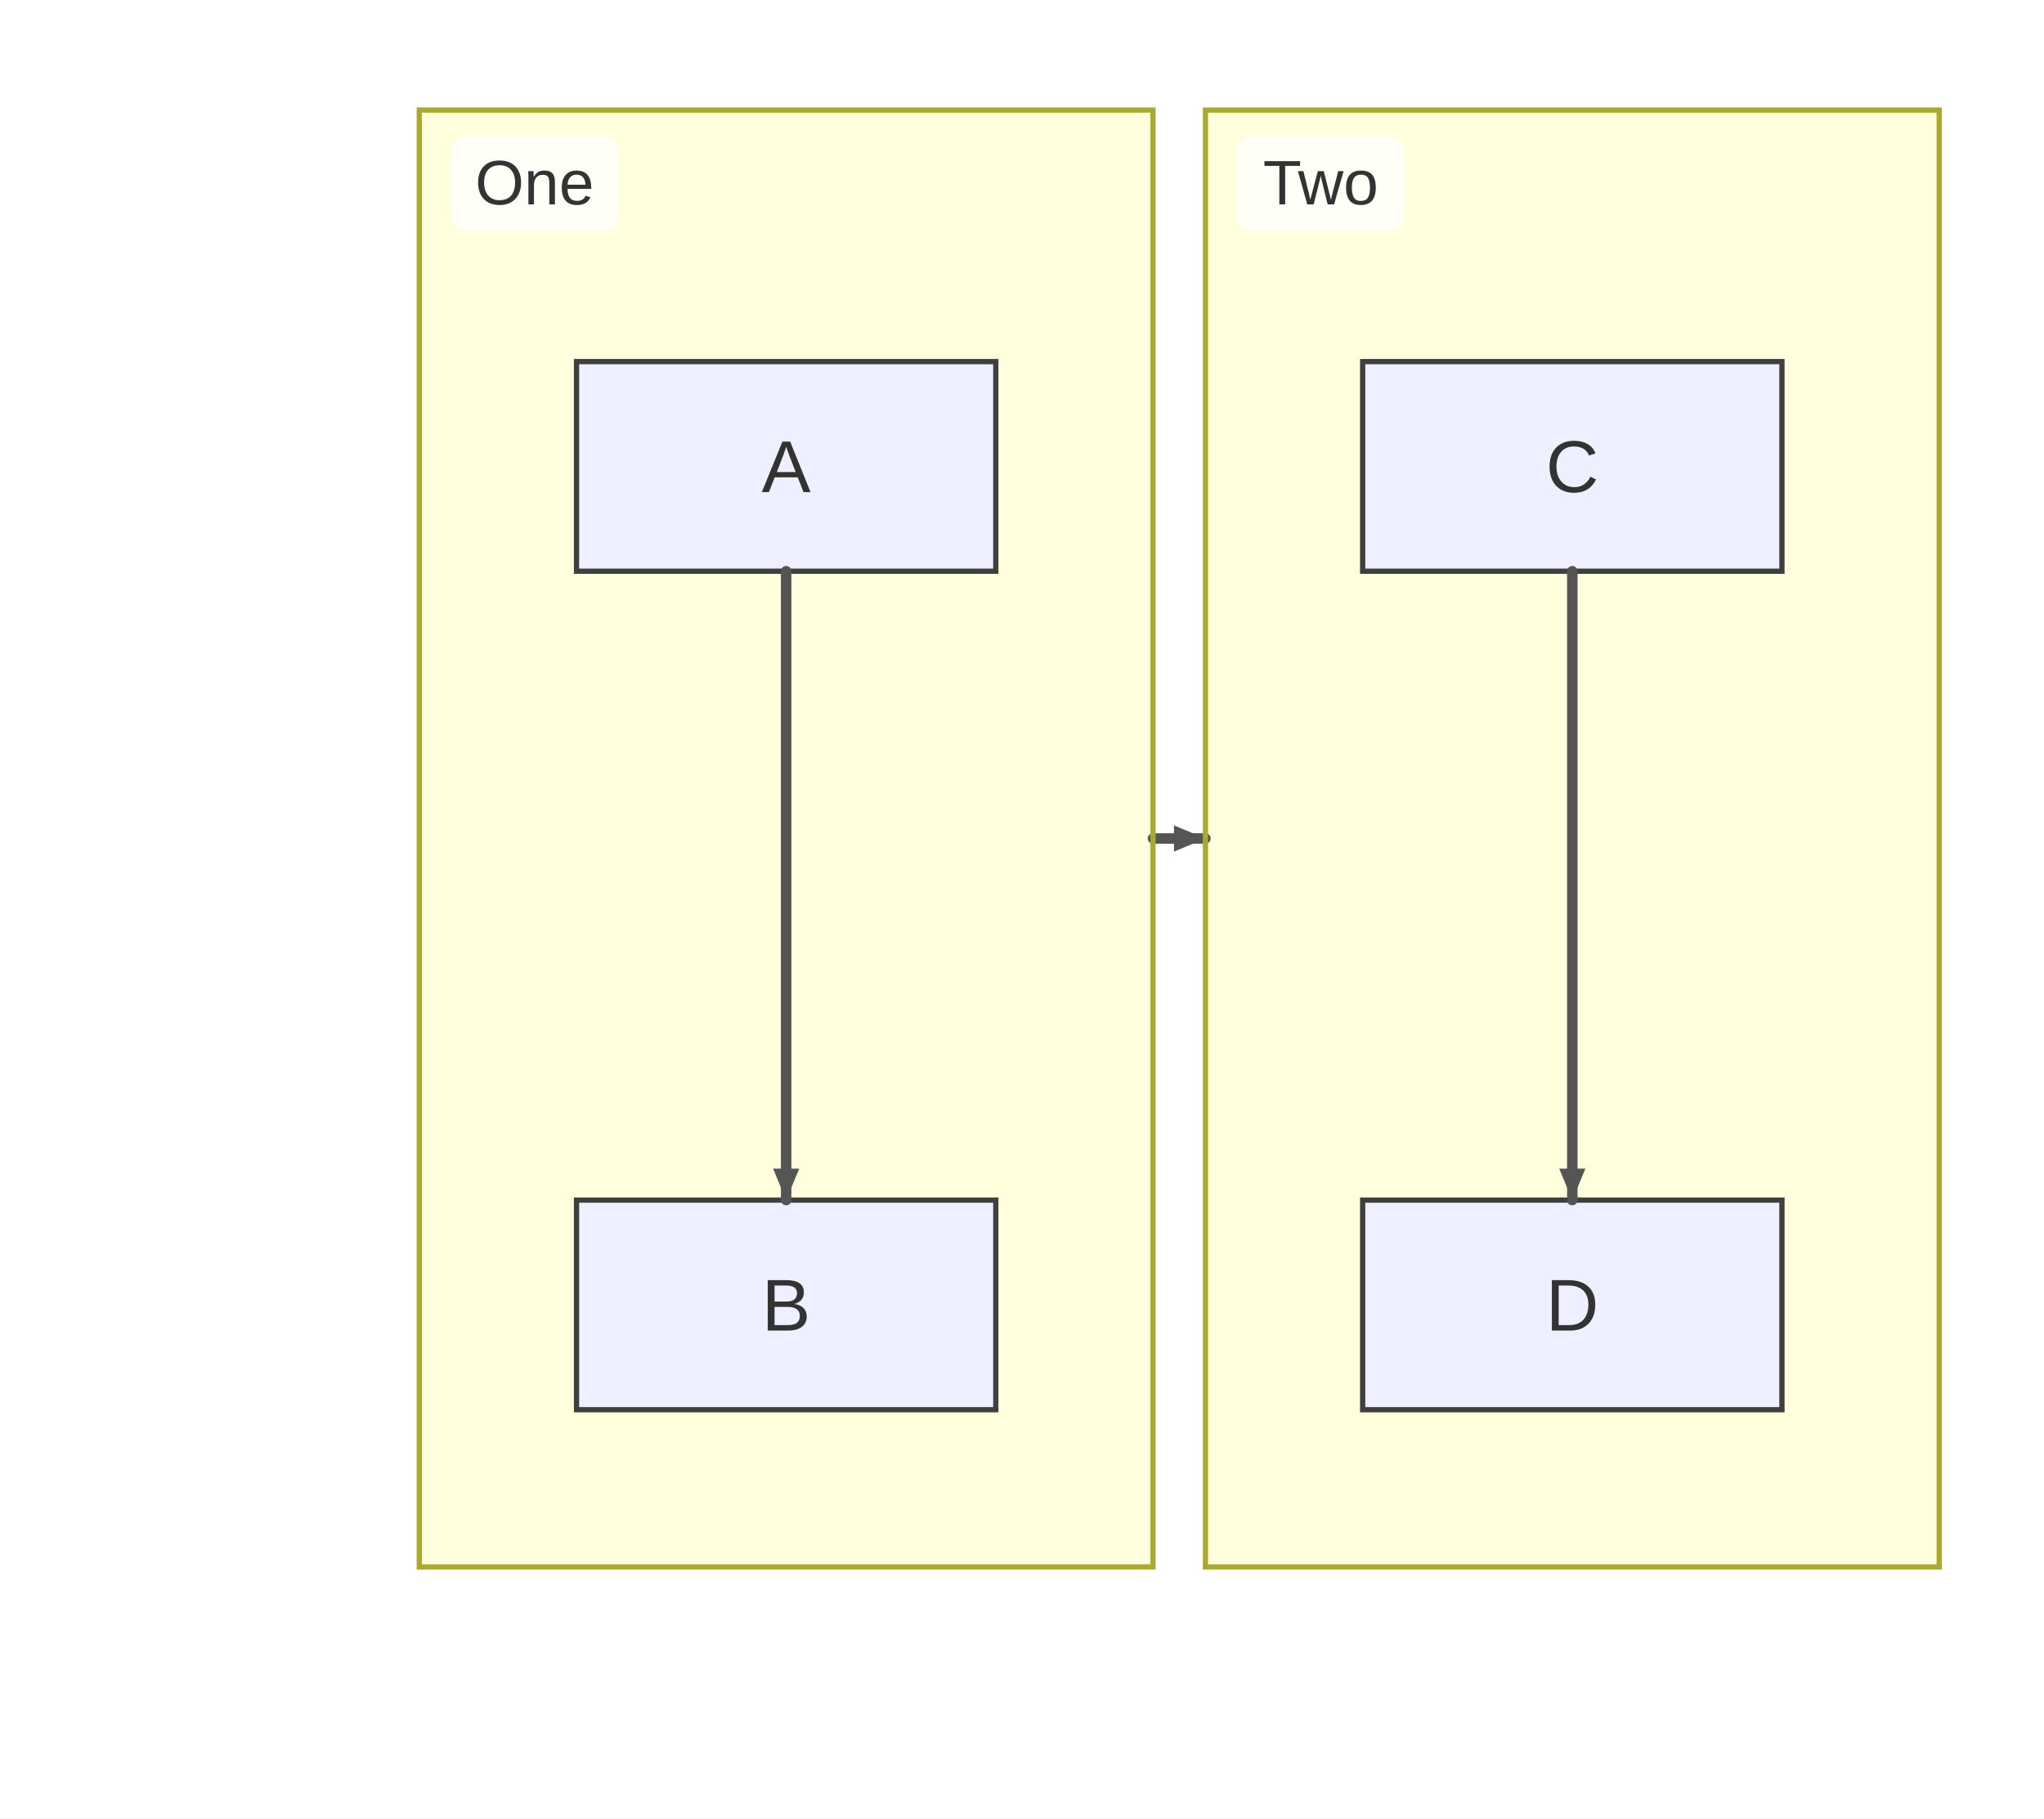
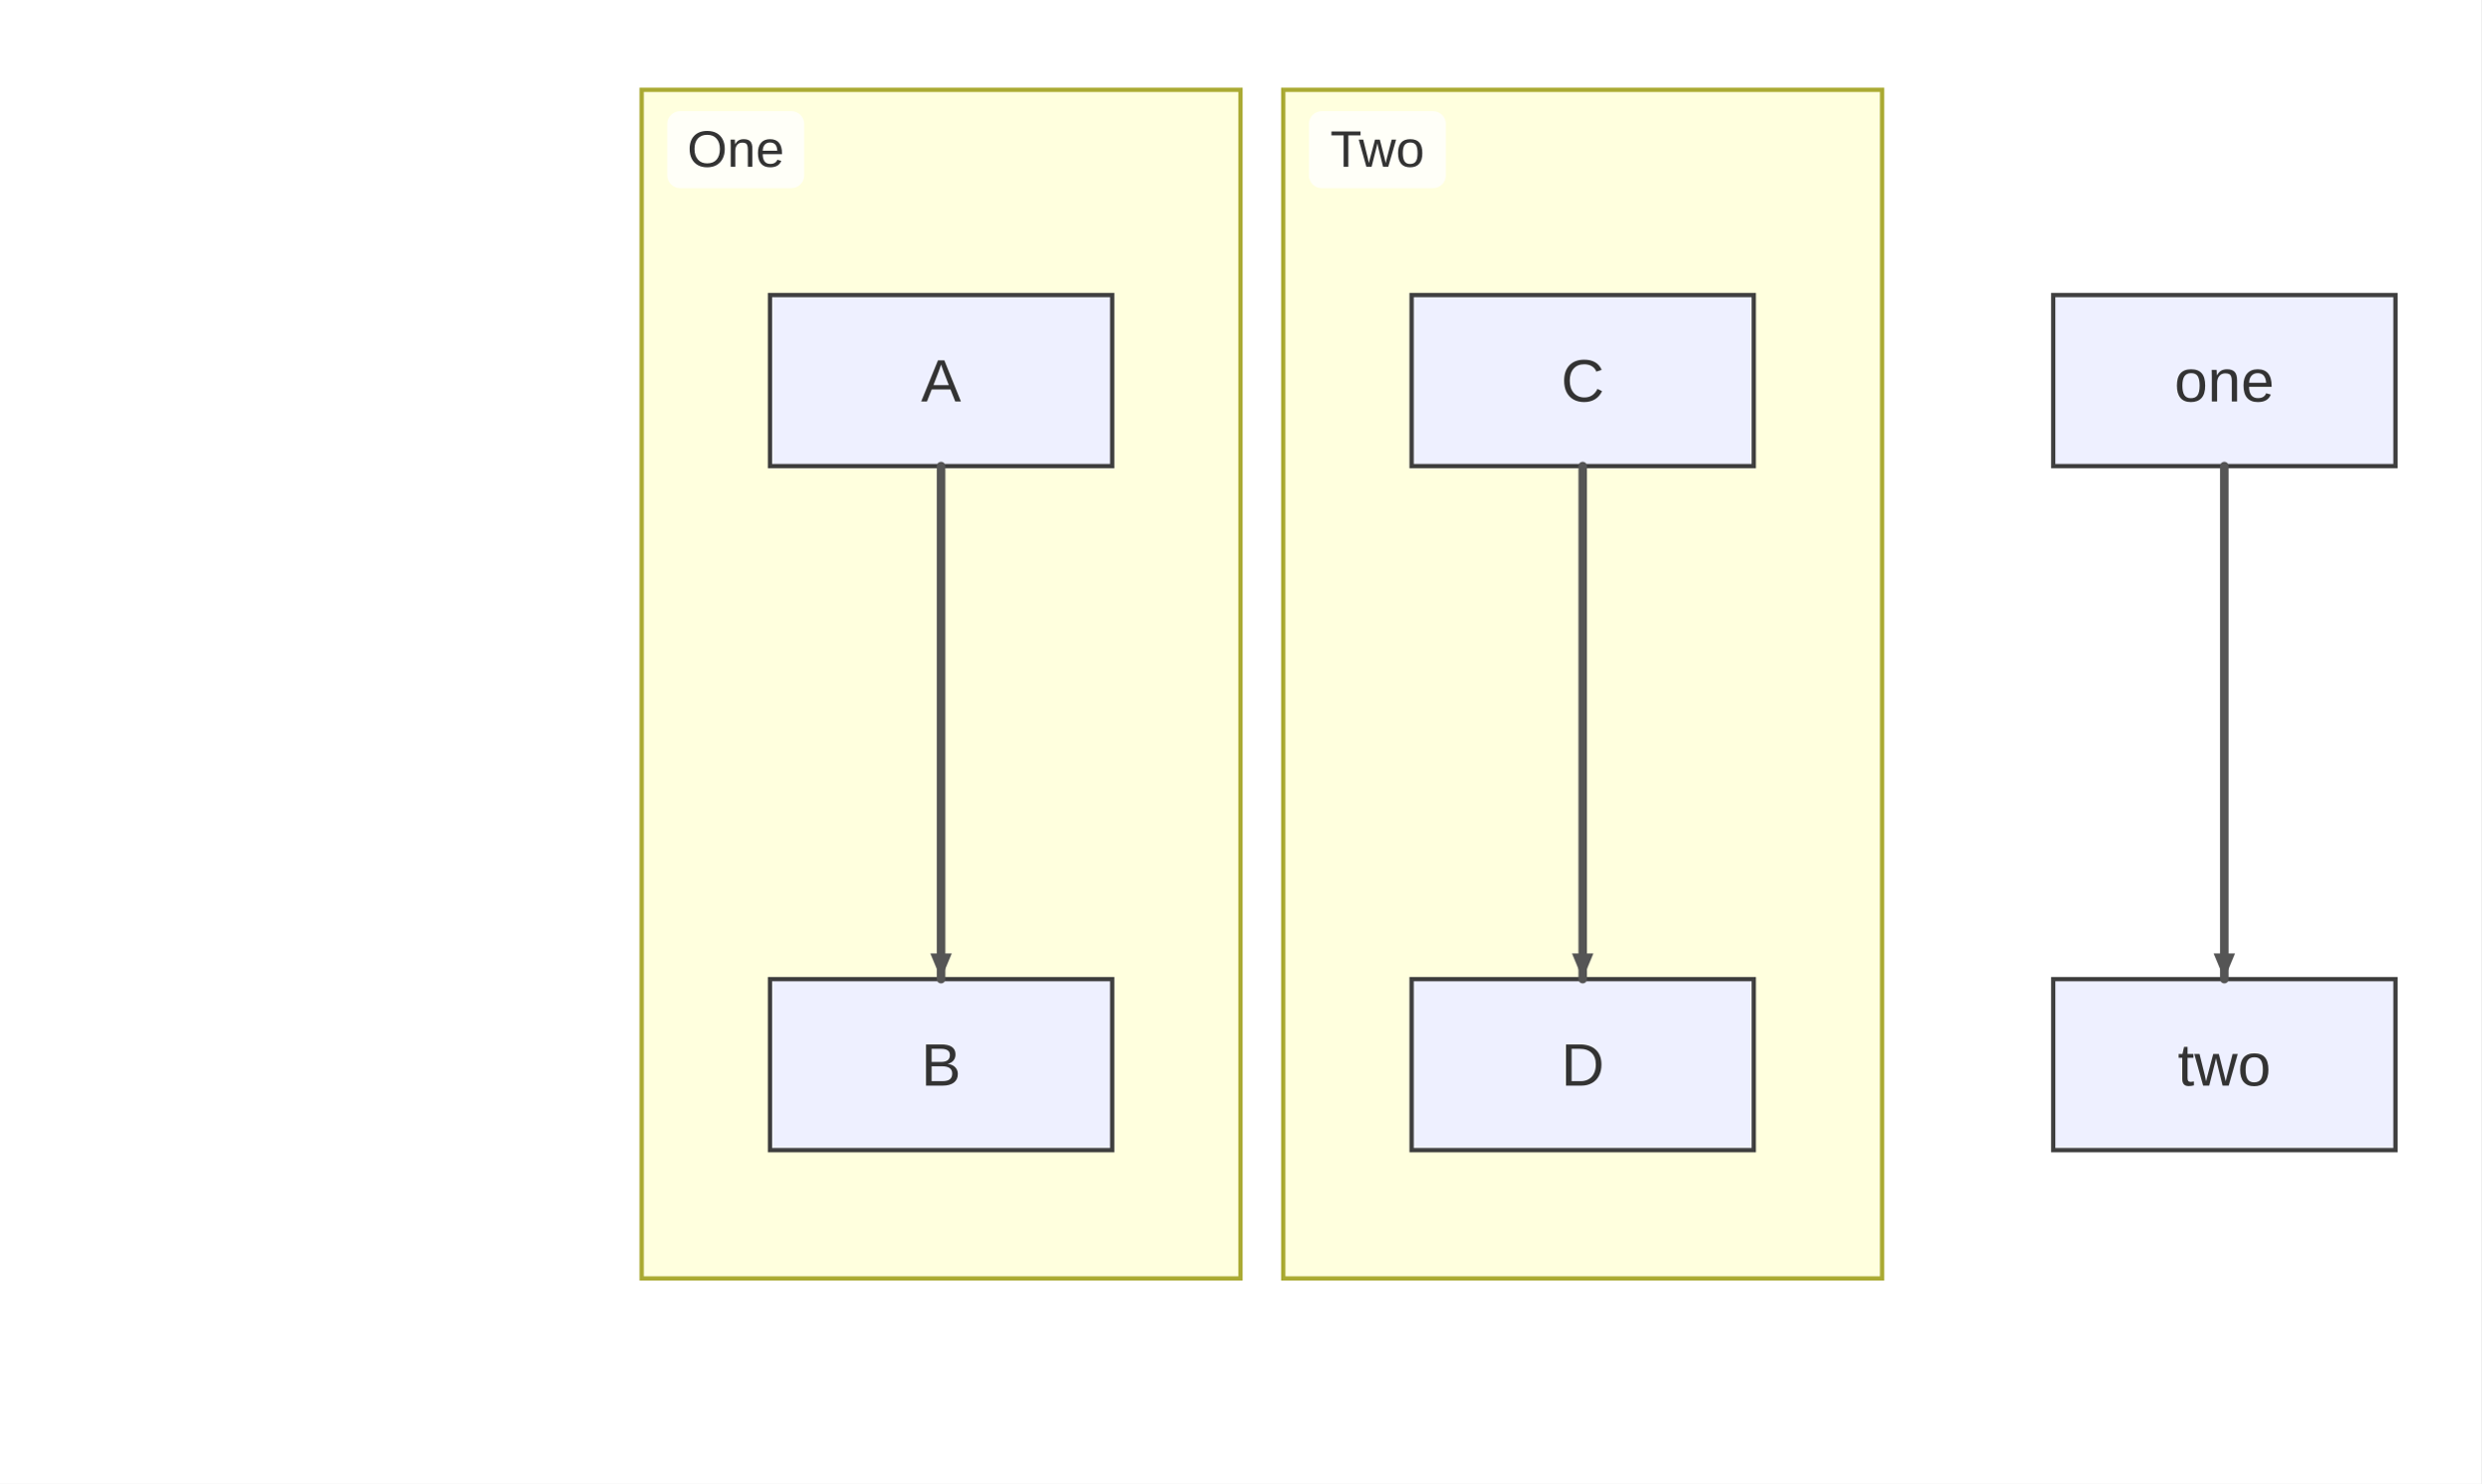
- <svg xmlns="http://www.w3.org/2000/svg" width="390" height="347" viewBox="0 0 390 347">
-   <rect x="0" y="0" width="390" height="347" fill="#ffffff" />
+ <svg xmlns="http://www.w3.org/2000/svg" width="580" height="347" viewBox="0 0 580 347">
+   <rect x="0" y="0" width="580" height="347" fill="#ffffff" />
  <style>
    .node-shape { fill: #eef0ff; stroke: #3f3f3f; stroke-width: 1px; }
    .node-label { fill: #333; font-family: Arial, sans-serif; font-size: 14px; }
    .edge-path { stroke: #555555; stroke-width: 2px; fill: none; }
    .edge-label-bg { fill: rgba(232,232,232, 0.8); opacity: 0.5; }
    .edge-label-text { fill: #333; font-family: Arial, sans-serif; font-size: 12px; }
    .edge-marker { stroke: #555555; }
    .edge-marker-fill { fill: #555555; }

    /* Basic stroke dash animation used by flowchart link animation presets */
    @keyframes dash { to { stroke-dashoffset: -1000; } }

    /* Cluster (flowchart + sequence blocks) */
    .cluster-bg { fill: #ffffde; }
    .cluster-border { fill: none; stroke: #aaaa33; stroke-width: 1px; }
    .cluster-title-bg { fill: rgba(255,255,255,0.8); }
    .cluster-label-text { fill: #333; font-family: Arial, sans-serif; font-size: 12px; }

    /* Notes */
    .note { fill: #fff5ad; stroke: #aaaa33; stroke-width: 1px; }
    .note-text { fill: #333; font-family: Arial, sans-serif; font-size: 12px; }

    /* Sequence-specific add-ons (safe for flowcharts too) */
    .actor-rect { fill: #eaeaea; stroke: #666; stroke-width: 1.5px; }
    .actor-label { fill: #111; font-family: Arial, sans-serif; font-size: 16px; }
    .lifeline { stroke: #999; stroke-width: 1px; }
    .activation { fill: #f4f4f4; stroke: #666; stroke-width: 1px; }
    .msg-line { stroke: #333; stroke-width: 1.5px; fill: none; }
    .msg-line.dotted { stroke-dasharray: 2 2; }
    .msg-line.thick { stroke-width: 3px; }
    .openhead { fill: none; stroke: #333; stroke-width: 1.5px; }
    .crosshead path { stroke: #333; stroke-width: 1.5px; }
    .msg-label { fill: #333; font-family: Arial, sans-serif; font-size: 12px; dominant-baseline: middle; }
    .msg-label-bg { fill: #ffffff; stroke: #cccccc; stroke-width: 1px; rx: 3; }

    /* State overlays */
    .lane-divider { stroke: #aaaaaa; stroke-width: 1px; stroke-dasharray: 4 3; }
    .end-double { stroke: #3f3f3f; stroke-width: 1px; fill: none; }
  </style>
  <defs>
    <marker id="arrow" viewBox="0 0 11 11" markerWidth="11" markerHeight="11" refX="11" refY="6" orient="auto" markerUnits="userSpaceOnUse">
      <path d="M0,0 L0,11 L11,6 z" fill="#555555" />
    </marker>
    <marker id="circle-marker" viewBox="0 0 9 9" markerWidth="9" markerHeight="9" refX="4.5" refY="4.5" orient="auto" markerUnits="userSpaceOnUse">
      <circle cx="4.5" cy="4.5" r="4.5" fill="#555555" />
    </marker>
    <marker id="cross-marker" viewBox="0 0 12 12" markerWidth="12" markerHeight="12" refX="6" refY="6" orient="auto" markerUnits="userSpaceOnUse">
      <path d="M1.5,1.5 L10.5,10.5 M10.5,1.5 L1.5,10.5" stroke="#555555" stroke-width="2.25" />
    </marker>
  </defs>
  <g class="subgraph-bg">
-     <g class="cluster-bg-layer" transform="translate(80,21)">
+     <g class="cluster-bg-layer" transform="translate(150,21)">
      <rect class="cluster-bg" x="0" y="0" width="140" height="278" rx="0" />
    </g>
-     <g class="cluster-bg-layer" transform="translate(230,21)">
+     <g class="cluster-bg-layer" transform="translate(300,21)">
      <rect class="cluster-bg" x="0" y="0" width="140" height="278" rx="0" />
    </g>
  </g>
  <g id="A">
-     <rect class="node-shape" x="110" y="69" width="80" height="40" rx="0" ry="0" />
-     <text class="node-label" x="150" y="93.9" text-anchor="middle">A</text>
+     <rect class="node-shape" x="180" y="69" width="80" height="40" rx="0" ry="0" />
+     <text class="node-label" x="220" y="93.9" text-anchor="middle">A</text>
  </g>
  <g id="B">
-     <rect class="node-shape" x="110" y="229" width="80" height="40" rx="0" ry="0" />
-     <text class="node-label" x="150" y="253.9" text-anchor="middle">B</text>
+     <rect class="node-shape" x="180" y="229" width="80" height="40" rx="0" ry="0" />
+     <text class="node-label" x="220" y="253.9" text-anchor="middle">B</text>
  </g>
  <g id="C">
-     <rect class="node-shape" x="260" y="69" width="80" height="40" rx="0" ry="0" />
-     <text class="node-label" x="300" y="93.9" text-anchor="middle">C</text>
+     <rect class="node-shape" x="330" y="69" width="80" height="40" rx="0" ry="0" />
+     <text class="node-label" x="370" y="93.9" text-anchor="middle">C</text>
  </g>
  <g id="D">
-     <rect class="node-shape" x="260" y="229" width="80" height="40" rx="0" ry="0" />
-     <text class="node-label" x="300" y="253.9" text-anchor="middle">D</text>
+     <rect class="node-shape" x="330" y="229" width="80" height="40" rx="0" ry="0" />
+     <text class="node-label" x="370" y="253.9" text-anchor="middle">D</text>
+   </g>
+   <g id="one">
+     <rect class="node-shape" x="480" y="69" width="80" height="40" rx="0" ry="0" />
+     <text class="node-label" x="520" y="93.9" text-anchor="middle">one</text>
+   </g>
+   <g id="two">
+     <rect class="node-shape" x="480" y="229" width="80" height="40" rx="0" ry="0" />
+     <text class="node-label" x="520" y="253.9" text-anchor="middle">two</text>
  </g>
  <g>
-     <path class="edge-path" d="M150,109 L150,119 C150,131 150,213 150,219 L150,229" stroke-linecap="round" stroke-linejoin="round" />
-     <path d="M150,229 L147.5,223 L152.5,223 Z" fill="#555555" />
+     <path class="edge-path" d="M220,109 L220,119 C220,131 220,213 220,219 L220,229" stroke-linecap="round" stroke-linejoin="round" />
+     <path d="M220,229 L217.5,223 L222.5,223 Z" fill="#555555" />
  </g>
  <g>
-     <path class="edge-path" d="M300,109 L300,119 C300,131 300,213 300,219 L300,229" stroke-linecap="round" stroke-linejoin="round" />
-     <path d="M300,229 L297.5,223 L302.5,223 Z" fill="#555555" />
+     <path class="edge-path" d="M370,109 L370,119 C370,131 370,213 370,219 L370,229" stroke-linecap="round" stroke-linejoin="round" />
+     <path d="M370,229 L367.5,223 L372.5,223 Z" fill="#555555" />
  </g>
  <g>
-     <path class="edge-path" d="M220,160 L230,160" stroke-linecap="round" stroke-linejoin="round" />
-     <path d="M230,160 L224,162.5 L224,157.5 Z" fill="#555555" />
+     <path class="edge-path" d="M520,109 L520,119 C520,131 520,213 520,219 L520,229" stroke-linecap="round" stroke-linejoin="round" />
+     <path d="M520,229 L517.5,223 L522.5,223 Z" fill="#555555" />
  </g>
-   <g class="cluster-overlay" transform="translate(80,21)">
+   <g class="cluster-overlay" transform="translate(150,21)">
    <rect class="cluster-border" x="0" y="0" width="140" height="278" rx="0" />
    <rect class="cluster-title-bg" x="6" y="5" width="32" height="18" rx="3" />
    <text class="cluster-label-text" x="22" y="18" text-anchor="middle">One</text>
  </g>
-   <g class="cluster-overlay" transform="translate(230,21)">
+   <g class="cluster-overlay" transform="translate(300,21)">
    <rect class="cluster-border" x="0" y="0" width="140" height="278" rx="0" />
    <rect class="cluster-title-bg" x="6" y="5" width="32" height="18" rx="3" />
    <text class="cluster-label-text" x="22" y="18" text-anchor="middle">Two</text>
  </g>
</svg>
